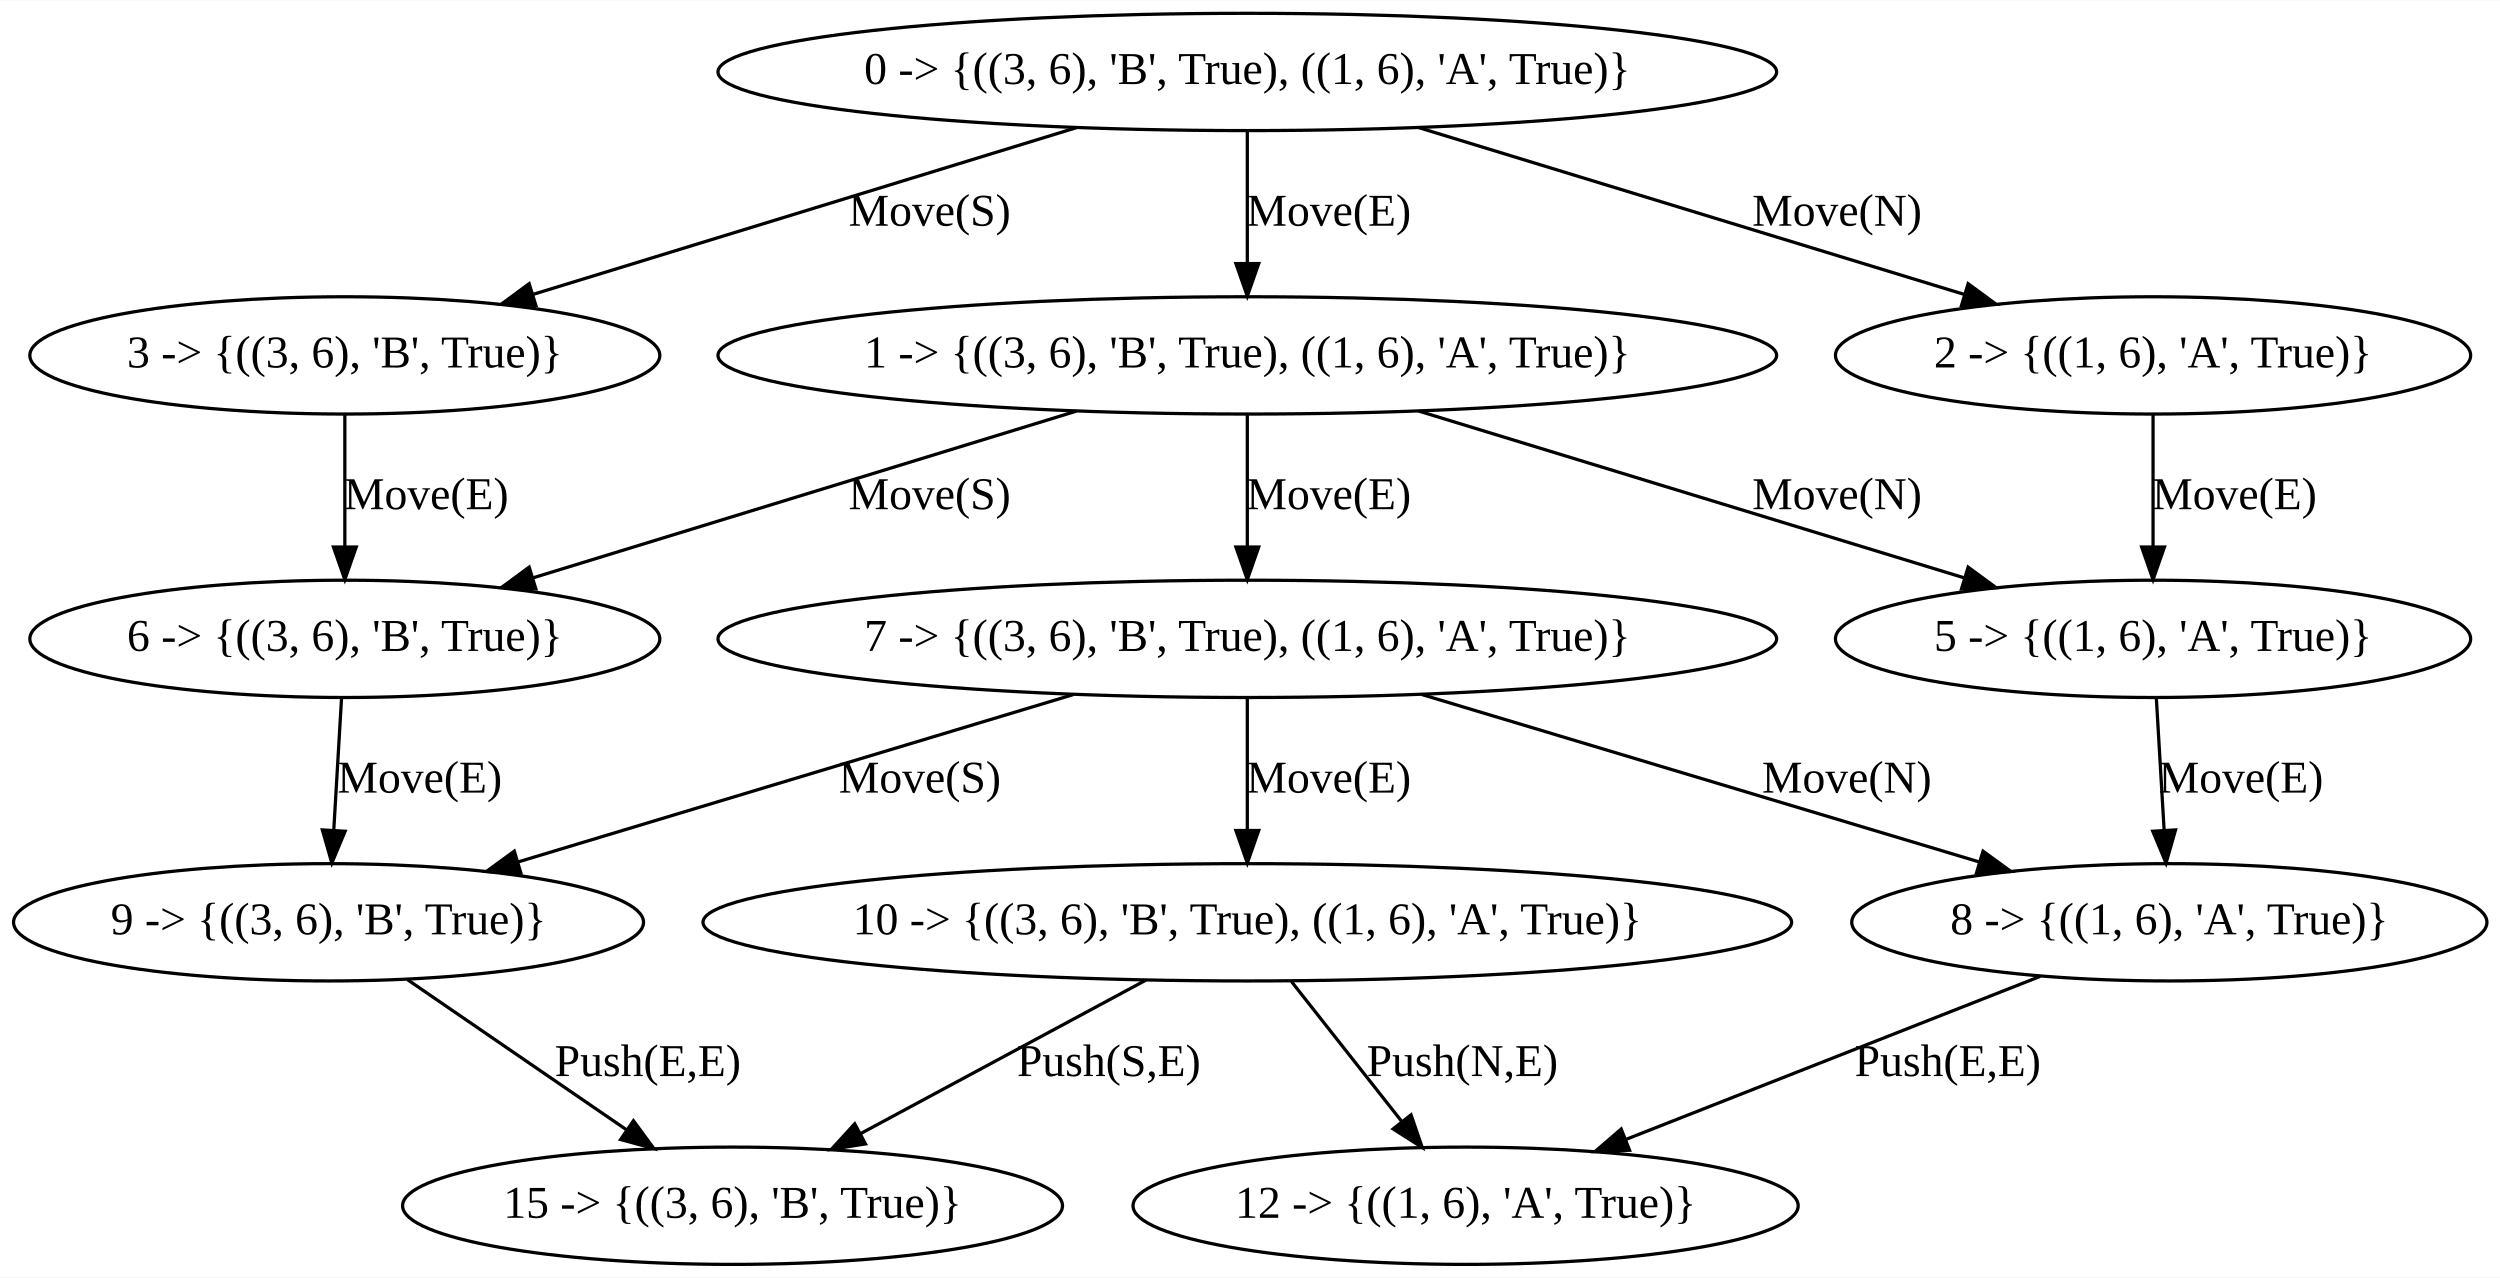
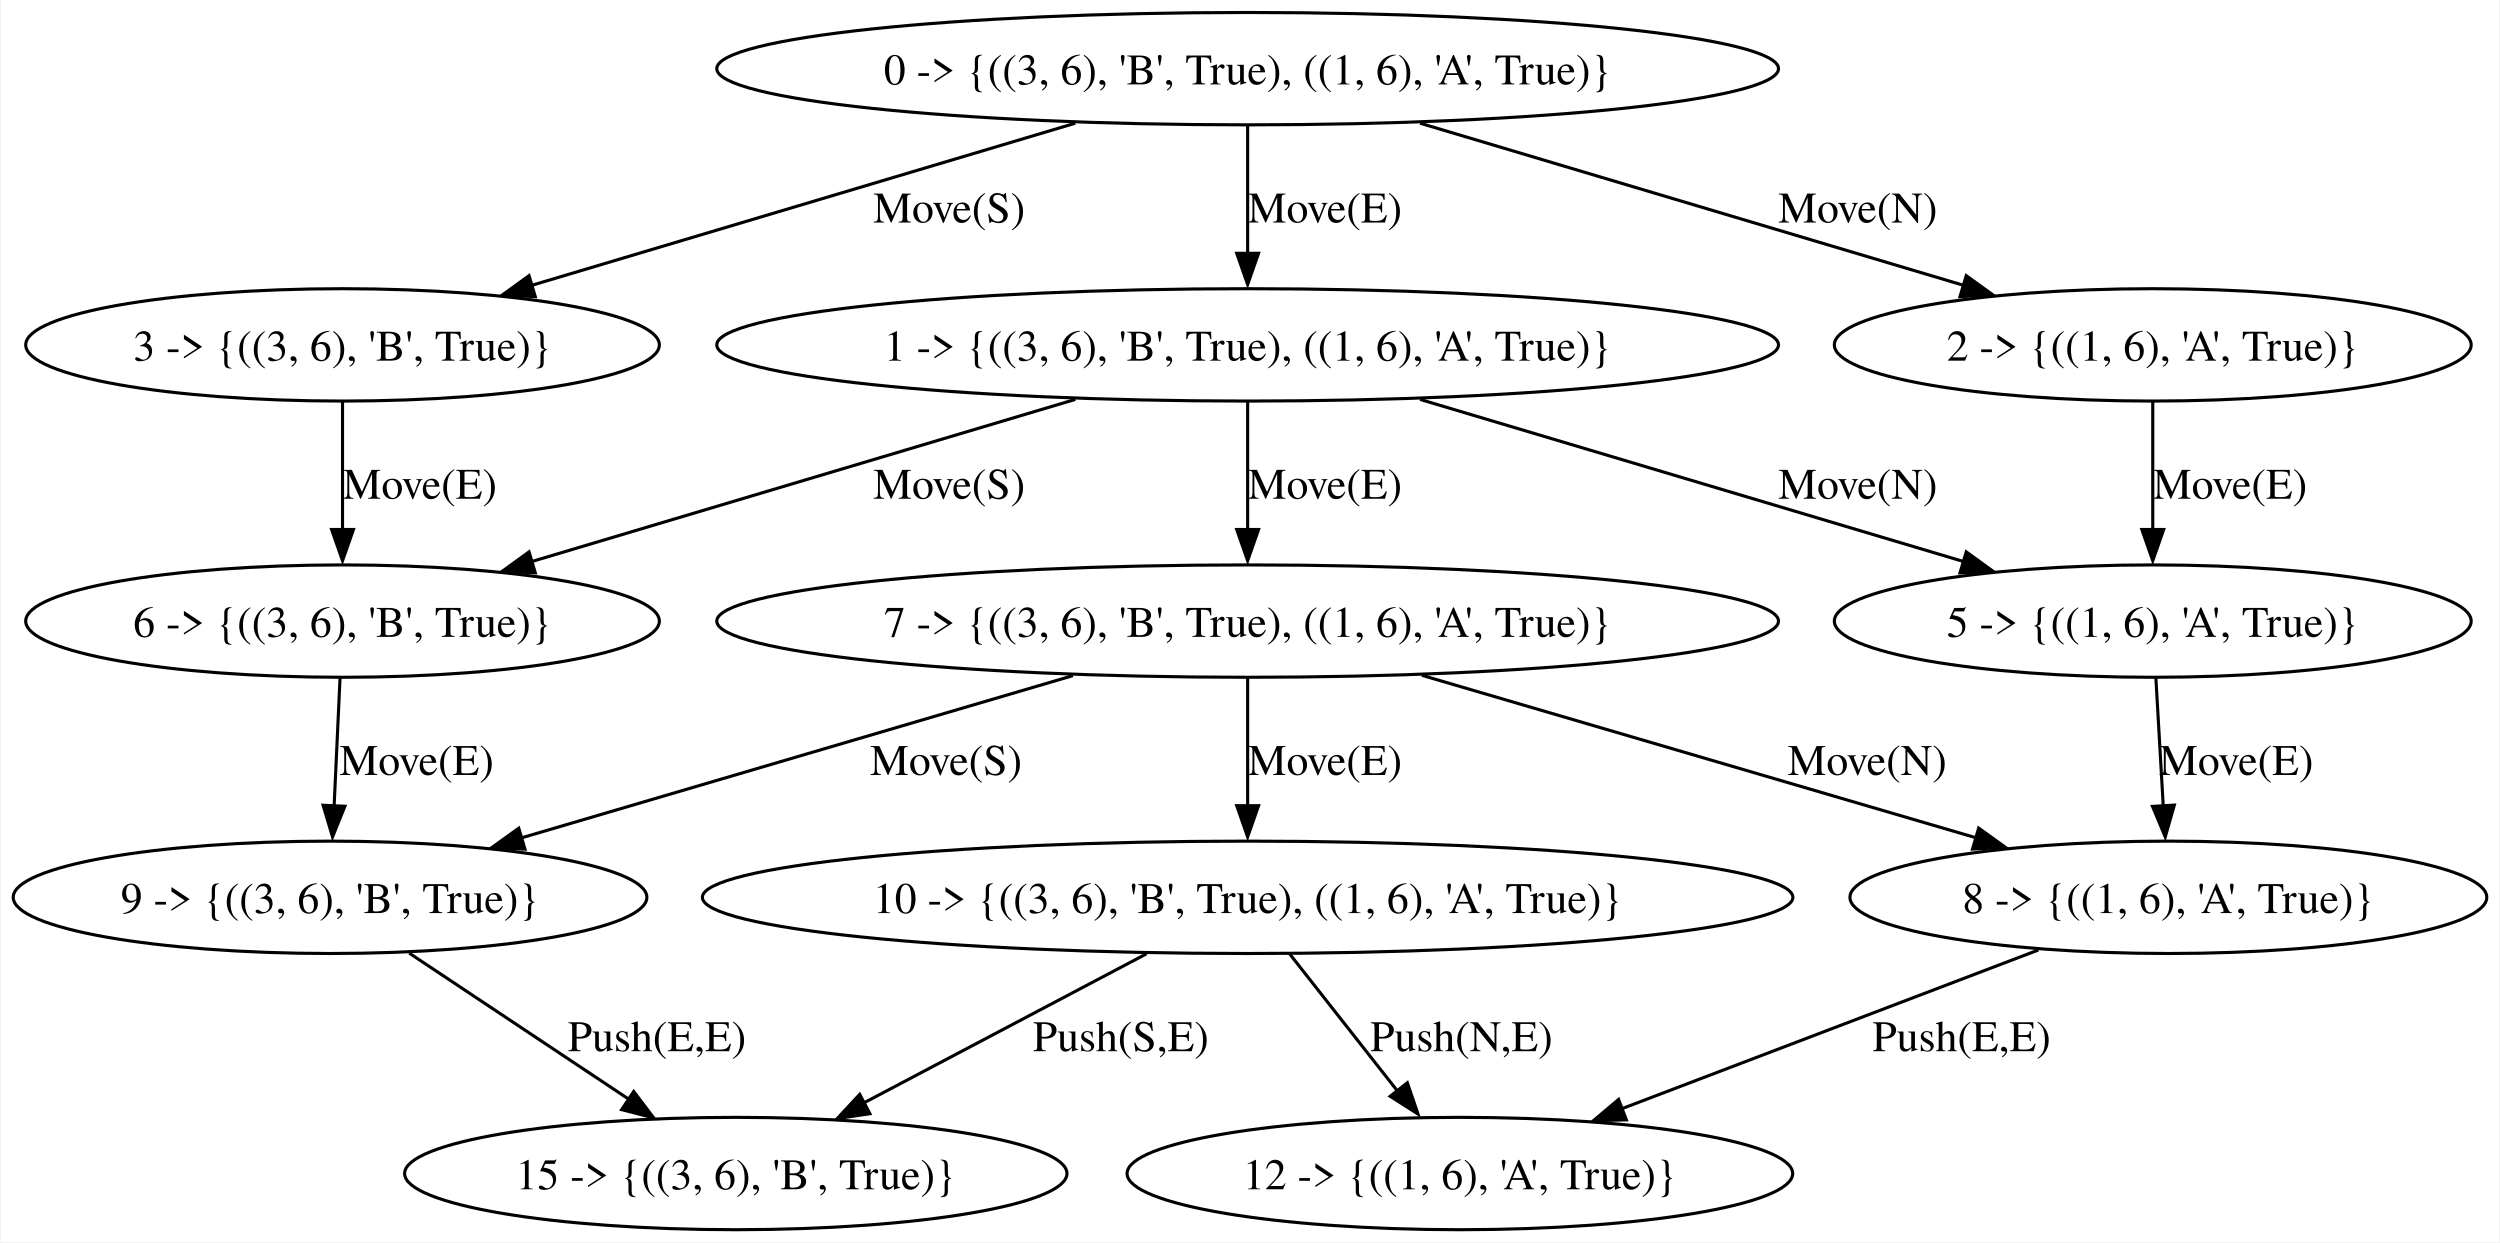
- <svg xmlns="http://www.w3.org/2000/svg" width="767pt" height="392pt" viewBox="0.00 0.00 767.33 392.00">
-   <g id="graph0" class="graph" transform="scale(1 1) rotate(0) translate(4 388)">
-     <polygon fill="white" stroke="transparent" points="-4,4 -4,-388 763.33,-388 763.33,4 -4,4" />
+ <svg xmlns="http://www.w3.org/2000/svg" width="801pt" height="398pt" viewBox="0.00 0.00 800.53 398.00">
+   <g id="graph0" class="graph" transform="scale(1 1) rotate(0) translate(4 394)">
+     <polygon fill="white" stroke="none" points="-4,4 -4,-394 796.53,-394 796.53,4 -4,4" />
    <g id="node1" class="node">
-       <ellipse fill="none" stroke="black" cx="378.84" cy="-366" rx="162.47" ry="18" />
-       <text text-anchor="middle" x="378.84" y="-362.3" font-family="Times New Roman,serif" font-size="14.00">0 -&gt; {((3, 6), 'B', True), ((1, 6), 'A', True)}</text>
+       <ellipse fill="none" stroke="black" cx="395.51" cy="-372" rx="170.09" ry="18" />
+       <text text-anchor="middle" x="395.51" y="-366.95" font-family="Times,serif" font-size="14.00">0 -&gt; {((3, 6), 'B', True), ((1, 6), 'A', True)}</text>
    </g>
    <g id="node2" class="node">
-       <ellipse fill="none" stroke="black" cx="378.84" cy="-279" rx="162.47" ry="18" />
-       <text text-anchor="middle" x="378.84" y="-275.3" font-family="Times New Roman,serif" font-size="14.00">1 -&gt; {((3, 6), 'B', True), ((1, 6), 'A', True)}</text>
+       <ellipse fill="none" stroke="black" cx="395.51" cy="-283.5" rx="170.09" ry="18" />
+       <text text-anchor="middle" x="395.51" y="-278.45" font-family="Times,serif" font-size="14.00">1 -&gt; {((3, 6), 'B', True), ((1, 6), 'A', True)}</text>
    </g>
    <g id="edge13" class="edge">
-       <path fill="none" stroke="black" d="M378.84,-347.8C378.84,-336.16 378.84,-320.55 378.84,-307.24" />
-       <polygon fill="black" stroke="black" points="382.34,-307.18 378.84,-297.18 375.34,-307.18 382.34,-307.18" />
-       <text text-anchor="middle" x="403.84" y="-318.8" font-family="Times New Roman,serif" font-size="14.00">Move(E)</text>
+       <path fill="none" stroke="black" d="M395.51,-353.91C395.51,-342.14 395.51,-326.23 395.51,-312.61" />
+       <polygon fill="black" stroke="black" points="399.01,-312.85 395.51,-302.85 392.01,-312.85 399.01,-312.85" />
+       <text text-anchor="middle" x="420.26" y="-322.7" font-family="Times,serif" font-size="14.00">Move(E)</text>
    </g>
    <g id="node11" class="node">
-       <ellipse fill="none" stroke="black" cx="101.84" cy="-279" rx="96.68" ry="18" />
-       <text text-anchor="middle" x="101.84" y="-275.3" font-family="Times New Roman,serif" font-size="14.00">3 -&gt; {((3, 6), 'B', True)}</text>
+       <ellipse fill="none" stroke="black" cx="105.51" cy="-283.5" rx="101.51" ry="18" />
+       <text text-anchor="middle" x="105.51" y="-278.45" font-family="Times,serif" font-size="14.00">3 -&gt; {((3, 6), 'B', True)}</text>
    </g>
    <g id="edge15" class="edge">
-       <path fill="none" stroke="black" d="M326.41,-348.91C278.87,-334.32 208.91,-312.86 159.74,-297.77" />
-       <polygon fill="black" stroke="black" points="160.47,-294.33 149.89,-294.74 158.42,-301.02 160.47,-294.33" />
-       <text text-anchor="middle" x="281.34" y="-318.8" font-family="Times New Roman,serif" font-size="14.00">Move(S)</text>
+       <path fill="none" stroke="black" d="M340.28,-354.53C290.47,-339.67 217.35,-317.86 165.98,-302.54" />
+       <polygon fill="black" stroke="black" points="167.27,-298.97 156.69,-299.47 165.27,-305.68 167.27,-298.97" />
+       <text text-anchor="middle" x="299.88" y="-322.7" font-family="Times,serif" font-size="14.00">Move(S)</text>
    </g>
    <g id="node12" class="node">
-       <ellipse fill="none" stroke="black" cx="656.84" cy="-279" rx="97.48" ry="18" />
-       <text text-anchor="middle" x="656.84" y="-275.3" font-family="Times New Roman,serif" font-size="14.00">2 -&gt; {((1, 6), 'A', True)}</text>
+       <ellipse fill="none" stroke="black" cx="685.51" cy="-283.5" rx="102.02" ry="18" />
+       <text text-anchor="middle" x="685.51" y="-278.45" font-family="Times,serif" font-size="14.00">2 -&gt; {((1, 6), 'A', True)}</text>
    </g>
    <g id="edge17" class="edge">
-       <path fill="none" stroke="black" d="M431.46,-348.91C479.27,-334.29 549.68,-312.77 599.04,-297.67" />
-       <polygon fill="black" stroke="black" points="600.08,-301.01 608.62,-294.74 598.04,-294.32 600.08,-301.01" />
-       <text text-anchor="middle" x="559.84" y="-318.8" font-family="Times New Roman,serif" font-size="14.00">Move(N)</text>
+       <path fill="none" stroke="black" d="M450.74,-354.53C500.55,-339.67 573.67,-317.86 625.04,-302.54" />
+       <polygon fill="black" stroke="black" points="625.75,-305.68 634.33,-299.47 623.75,-298.97 625.75,-305.68" />
+       <text text-anchor="middle" x="591.01" y="-322.7" font-family="Times,serif" font-size="14.00">Move(N)</text>
    </g>
    <g id="node3" class="node">
-       <ellipse fill="none" stroke="black" cx="101.84" cy="-192" rx="96.68" ry="18" />
-       <text text-anchor="middle" x="101.84" y="-188.3" font-family="Times New Roman,serif" font-size="14.00">6 -&gt; {((3, 6), 'B', True)}</text>
+       <ellipse fill="none" stroke="black" cx="105.51" cy="-195" rx="101.51" ry="18" />
+       <text text-anchor="middle" x="105.51" y="-189.95" font-family="Times,serif" font-size="14.00">6 -&gt; {((3, 6), 'B', True)}</text>
    </g>
    <g id="edge3" class="edge">
-       <path fill="none" stroke="black" d="M326.41,-261.91C278.87,-247.32 208.91,-225.86 159.74,-210.77" />
-       <polygon fill="black" stroke="black" points="160.47,-207.33 149.89,-207.74 158.42,-214.02 160.47,-207.33" />
-       <text text-anchor="middle" x="281.34" y="-231.8" font-family="Times New Roman,serif" font-size="14.00">Move(S)</text>
+       <path fill="none" stroke="black" d="M340.28,-266.03C290.47,-251.17 217.35,-229.36 165.98,-214.04" />
+       <polygon fill="black" stroke="black" points="167.27,-210.47 156.69,-210.97 165.27,-217.18 167.27,-210.47" />
+       <text text-anchor="middle" x="299.88" y="-234.2" font-family="Times,serif" font-size="14.00">Move(S)</text>
    </g>
    <g id="node6" class="node">
-       <ellipse fill="none" stroke="black" cx="378.84" cy="-192" rx="162.47" ry="18" />
-       <text text-anchor="middle" x="378.84" y="-188.3" font-family="Times New Roman,serif" font-size="14.00">7 -&gt; {((3, 6), 'B', True), ((1, 6), 'A', True)}</text>
+       <ellipse fill="none" stroke="black" cx="395.51" cy="-195" rx="170.09" ry="18" />
+       <text text-anchor="middle" x="395.51" y="-189.95" font-family="Times,serif" font-size="14.00">7 -&gt; {((3, 6), 'B', True), ((1, 6), 'A', True)}</text>
    </g>
    <g id="edge10" class="edge">
-       <path fill="none" stroke="black" d="M378.84,-260.8C378.84,-249.16 378.84,-233.55 378.84,-220.24" />
-       <polygon fill="black" stroke="black" points="382.34,-220.18 378.84,-210.18 375.34,-220.18 382.34,-220.18" />
-       <text text-anchor="middle" x="403.84" y="-231.8" font-family="Times New Roman,serif" font-size="14.00">Move(E)</text>
+       <path fill="none" stroke="black" d="M395.51,-265.41C395.51,-253.64 395.51,-237.73 395.51,-224.11" />
+       <polygon fill="black" stroke="black" points="399.01,-224.35 395.51,-214.35 392.01,-224.35 399.01,-224.35" />
+       <text text-anchor="middle" x="420.26" y="-234.2" font-family="Times,serif" font-size="14.00">Move(E)</text>
    </g>
    <g id="node10" class="node">
-       <ellipse fill="none" stroke="black" cx="656.84" cy="-192" rx="97.48" ry="18" />
-       <text text-anchor="middle" x="656.84" y="-188.3" font-family="Times New Roman,serif" font-size="14.00">5 -&gt; {((1, 6), 'A', True)}</text>
+       <ellipse fill="none" stroke="black" cx="685.51" cy="-195" rx="102.02" ry="18" />
+       <text text-anchor="middle" x="685.51" y="-189.95" font-family="Times,serif" font-size="14.00">5 -&gt; {((1, 6), 'A', True)}</text>
    </g>
    <g id="edge12" class="edge">
-       <path fill="none" stroke="black" d="M431.46,-261.91C479.27,-247.29 549.68,-225.77 599.04,-210.67" />
-       <polygon fill="black" stroke="black" points="600.08,-214.01 608.62,-207.74 598.04,-207.32 600.08,-214.01" />
-       <text text-anchor="middle" x="559.84" y="-231.8" font-family="Times New Roman,serif" font-size="14.00">Move(N)</text>
+       <path fill="none" stroke="black" d="M450.74,-266.03C500.55,-251.17 573.67,-229.36 625.04,-214.04" />
+       <polygon fill="black" stroke="black" points="625.75,-217.18 634.33,-210.97 623.75,-210.47 625.75,-217.18" />
+       <text text-anchor="middle" x="591.01" y="-234.2" font-family="Times,serif" font-size="14.00">Move(N)</text>
    </g>
    <g id="node4" class="node">
-       <ellipse fill="none" stroke="black" cx="96.84" cy="-105" rx="96.68" ry="18" />
-       <text text-anchor="middle" x="96.84" y="-101.3" font-family="Times New Roman,serif" font-size="14.00">9 -&gt; {((3, 6), 'B', True)}</text>
+       <ellipse fill="none" stroke="black" cx="101.51" cy="-106.5" rx="101.51" ry="18" />
+       <text text-anchor="middle" x="101.51" y="-101.45" font-family="Times,serif" font-size="14.00">9 -&gt; {((3, 6), 'B', True)}</text>
    </g>
    <g id="edge2" class="edge">
-       <path fill="none" stroke="black" d="M100.83,-173.8C100.15,-162.16 99.23,-146.55 98.44,-133.24" />
-       <polygon fill="black" stroke="black" points="101.93,-132.95 97.85,-123.18 94.95,-133.36 101.93,-132.95" />
-       <text text-anchor="middle" x="124.84" y="-144.8" font-family="Times New Roman,serif" font-size="14.00">Move(E)</text>
+       <path fill="none" stroke="black" d="M104.72,-176.91C104.17,-165.14 103.44,-149.23 102.81,-135.61" />
+       <polygon fill="black" stroke="black" points="106.27,-135.68 102.31,-125.85 99.28,-136 106.27,-135.68" />
+       <text text-anchor="middle" x="129.26" y="-145.7" font-family="Times,serif" font-size="14.00">Move(E)</text>
    </g>
    <g id="node5" class="node">
-       <ellipse fill="none" stroke="black" cx="220.84" cy="-18" rx="101.28" ry="18" />
-       <text text-anchor="middle" x="220.84" y="-14.3" font-family="Times New Roman,serif" font-size="14.00">15 -&gt; {((3, 6), 'B', True)}</text>
+       <ellipse fill="none" stroke="black" cx="231.51" cy="-18" rx="106.11" ry="18" />
+       <text text-anchor="middle" x="231.51" y="-12.95" font-family="Times,serif" font-size="14.00">15 -&gt; {((3, 6), 'B', True)}</text>
    </g>
    <g id="edge1" class="edge">
-       <path fill="none" stroke="black" d="M121.04,-87.41C140.25,-74.25 167.27,-55.72 188.36,-41.27" />
-       <polygon fill="black" stroke="black" points="190.43,-44.09 196.7,-35.55 186.47,-38.32 190.43,-44.09" />
-       <text text-anchor="middle" x="194.84" y="-57.8" font-family="Times New Roman,serif" font-size="14.00">Push(E,E)</text>
+       <path fill="none" stroke="black" d="M126.88,-88.62C146.93,-75.28 175.1,-56.54 197.16,-41.86" />
+       <polygon fill="black" stroke="black" points="198.81,-44.29 205.2,-35.84 194.93,-38.47 198.81,-44.29" />
+       <text text-anchor="middle" x="206.26" y="-57.2" font-family="Times,serif" font-size="14.00">Push(E,E)</text>
    </g>
    <g id="edge4" class="edge">
-       <path fill="none" stroke="black" d="M325.47,-174.91C276.82,-160.25 205.1,-138.63 155.01,-123.53" />
-       <polygon fill="black" stroke="black" points="155.87,-120.14 145.29,-120.6 153.85,-126.84 155.87,-120.14" />
-       <text text-anchor="middle" x="278.34" y="-144.8" font-family="Times New Roman,serif" font-size="14.00">Move(S)</text>
+       <path fill="none" stroke="black" d="M339.52,-177.53C289.02,-162.67 214.89,-140.86 162.81,-125.54" />
+       <polygon fill="black" stroke="black" points="163.96,-121.93 153.38,-122.47 161.98,-128.65 163.96,-121.93" />
+       <text text-anchor="middle" x="298.88" y="-145.7" font-family="Times,serif" font-size="14.00">Move(S)</text>
    </g>
    <g id="node7" class="node">
-       <ellipse fill="none" stroke="black" cx="378.84" cy="-105" rx="167.07" ry="18" />
-       <text text-anchor="middle" x="378.84" y="-101.3" font-family="Times New Roman,serif" font-size="14.00">10 -&gt; {((3, 6), 'B', True), ((1, 6), 'A', True)}</text>
+       <ellipse fill="none" stroke="black" cx="395.51" cy="-106.5" rx="174.7" ry="18" />
+       <text text-anchor="middle" x="395.51" y="-101.45" font-family="Times,serif" font-size="14.00">10 -&gt; {((3, 6), 'B', True), ((1, 6), 'A', True)}</text>
    </g>
    <g id="edge7" class="edge">
-       <path fill="none" stroke="black" d="M378.84,-173.8C378.84,-162.16 378.84,-146.55 378.84,-133.24" />
-       <polygon fill="black" stroke="black" points="382.34,-133.18 378.84,-123.18 375.34,-133.18 382.34,-133.18" />
-       <text text-anchor="middle" x="403.84" y="-144.8" font-family="Times New Roman,serif" font-size="14.00">Move(E)</text>
+       <path fill="none" stroke="black" d="M395.51,-176.91C395.51,-165.14 395.51,-149.23 395.51,-135.61" />
+       <polygon fill="black" stroke="black" points="399.01,-135.85 395.51,-125.85 392.01,-135.85 399.01,-135.85" />
+       <text text-anchor="middle" x="420.26" y="-145.7" font-family="Times,serif" font-size="14.00">Move(E)</text>
    </g>
    <g id="node9" class="node">
-       <ellipse fill="none" stroke="black" cx="661.84" cy="-105" rx="97.48" ry="18" />
-       <text text-anchor="middle" x="661.84" y="-101.3" font-family="Times New Roman,serif" font-size="14.00">8 -&gt; {((1, 6), 'A', True)}</text>
+       <ellipse fill="none" stroke="black" cx="690.51" cy="-106.5" rx="102.02" ry="18" />
+       <text text-anchor="middle" x="690.51" y="-101.45" font-family="Times,serif" font-size="14.00">8 -&gt; {((1, 6), 'A', True)}</text>
    </g>
    <g id="edge9" class="edge">
-       <path fill="none" stroke="black" d="M432.4,-174.91C481.23,-160.25 553.19,-138.63 603.47,-123.53" />
-       <polygon fill="black" stroke="black" points="604.65,-126.83 613.22,-120.6 602.64,-120.13 604.65,-126.83" />
-       <text text-anchor="middle" x="562.84" y="-144.8" font-family="Times New Roman,serif" font-size="14.00">Move(N)</text>
+       <path fill="none" stroke="black" d="M451.34,-177.63C501.97,-162.78 576.48,-140.93 628.85,-125.58" />
+       <polygon fill="black" stroke="black" points="629.73,-128.68 638.34,-122.5 627.76,-121.96 629.73,-128.68" />
+       <text text-anchor="middle" x="594.01" y="-145.7" font-family="Times,serif" font-size="14.00">Move(N)</text>
    </g>
    <g id="edge5" class="edge">
-       <path fill="none" stroke="black" d="M347.63,-87.21C322.5,-73.69 287.04,-54.61 260,-40.07" />
-       <polygon fill="black" stroke="black" points="261.65,-36.98 251.19,-35.33 258.34,-43.15 261.65,-36.98" />
-       <text text-anchor="middle" x="336.34" y="-57.8" font-family="Times New Roman,serif" font-size="14.00">Push(S,E)</text>
+       <path fill="none" stroke="black" d="M363.11,-88.41C337.14,-74.71 300.54,-55.41 272.53,-40.63" />
+       <polygon fill="black" stroke="black" points="274.48,-37.18 264.01,-35.61 271.22,-43.37 274.48,-37.18" />
+       <text text-anchor="middle" x="354.88" y="-57.2" font-family="Times,serif" font-size="14.00">Push(S,E)</text>
    </g>
    <g id="node8" class="node">
-       <ellipse fill="none" stroke="black" cx="445.84" cy="-18" rx="102.08" ry="18" />
-       <text text-anchor="middle" x="445.84" y="-14.3" font-family="Times New Roman,serif" font-size="14.00">12 -&gt; {((1, 6), 'A', True)}</text>
+       <ellipse fill="none" stroke="black" cx="463.51" cy="-18" rx="106.63" ry="18" />
+       <text text-anchor="middle" x="463.51" y="-12.95" font-family="Times,serif" font-size="14.00">12 -&gt; {((1, 6), 'A', True)}</text>
    </g>
    <g id="edge6" class="edge">
-       <path fill="none" stroke="black" d="M392.4,-86.8C402.09,-74.51 415.28,-57.77 426.13,-44.01" />
-       <polygon fill="black" stroke="black" points="429.09,-45.91 432.53,-35.89 423.59,-41.57 429.09,-45.91" />
-       <text text-anchor="middle" x="444.84" y="-57.8" font-family="Times New Roman,serif" font-size="14.00">Push(N,E)</text>
+       <path fill="none" stroke="black" d="M408.94,-88.41C418.82,-75.85 432.39,-58.58 443.53,-44.41" />
+       <polygon fill="black" stroke="black" points="446.67,-47.08 450.1,-37.05 441.17,-42.75 446.67,-47.08" />
+       <text text-anchor="middle" x="464.01" y="-57.2" font-family="Times,serif" font-size="14.00">Push(N,E)</text>
    </g>
    <g id="edge8" class="edge">
-       <path fill="none" stroke="black" d="M622.22,-88.41C586.41,-74.32 533.55,-53.51 495.04,-38.36" />
-       <polygon fill="black" stroke="black" points="496.16,-35.04 485.57,-34.64 493.6,-41.55 496.16,-35.04" />
-       <text text-anchor="middle" x="593.84" y="-57.8" font-family="Times New Roman,serif" font-size="14.00">Push(E,E)</text>
+       <path fill="none" stroke="black" d="M648.87,-89.63C611.31,-75.32 555.91,-54.21 515.47,-38.8" />
+       <polygon fill="black" stroke="black" points="516.85,-35.2 506.26,-34.91 514.36,-41.74 516.85,-35.2" />
+       <text text-anchor="middle" x="624.26" y="-57.2" font-family="Times,serif" font-size="14.00">Push(E,E)</text>
    </g>
    <g id="edge11" class="edge">
-       <path fill="none" stroke="black" d="M657.85,-173.8C658.54,-162.16 659.46,-146.55 660.24,-133.24" />
-       <polygon fill="black" stroke="black" points="663.74,-133.36 660.83,-123.18 656.75,-132.95 663.74,-133.36" />
-       <text text-anchor="middle" x="683.84" y="-144.8" font-family="Times New Roman,serif" font-size="14.00">Move(E)</text>
+       <path fill="none" stroke="black" d="M686.5,-176.91C687.18,-165.14 688.1,-149.23 688.88,-135.61" />
+       <polygon fill="black" stroke="black" points="692.42,-136.04 689.51,-125.85 685.43,-135.63 692.42,-136.04" />
+       <text text-anchor="middle" x="712.26" y="-145.7" font-family="Times,serif" font-size="14.00">Move(E)</text>
    </g>
    <g id="edge14" class="edge">
-       <path fill="none" stroke="black" d="M101.84,-260.8C101.84,-249.16 101.84,-233.55 101.84,-220.24" />
-       <polygon fill="black" stroke="black" points="105.34,-220.18 101.84,-210.18 98.34,-220.18 105.34,-220.18" />
-       <text text-anchor="middle" x="126.84" y="-231.8" font-family="Times New Roman,serif" font-size="14.00">Move(E)</text>
+       <path fill="none" stroke="black" d="M105.51,-265.41C105.51,-253.64 105.51,-237.73 105.51,-224.11" />
+       <polygon fill="black" stroke="black" points="109.01,-224.35 105.51,-214.35 102.01,-224.35 109.01,-224.35" />
+       <text text-anchor="middle" x="130.26" y="-234.2" font-family="Times,serif" font-size="14.00">Move(E)</text>
    </g>
    <g id="edge16" class="edge">
-       <path fill="none" stroke="black" d="M656.84,-260.8C656.84,-249.16 656.84,-233.55 656.84,-220.24" />
-       <polygon fill="black" stroke="black" points="660.34,-220.18 656.84,-210.18 653.34,-220.18 660.34,-220.18" />
-       <text text-anchor="middle" x="681.84" y="-231.8" font-family="Times New Roman,serif" font-size="14.00">Move(E)</text>
+       <path fill="none" stroke="black" d="M685.51,-265.41C685.51,-253.64 685.51,-237.73 685.51,-224.11" />
+       <polygon fill="black" stroke="black" points="689.01,-224.35 685.51,-214.35 682.01,-224.35 689.01,-224.35" />
+       <text text-anchor="middle" x="710.26" y="-234.2" font-family="Times,serif" font-size="14.00">Move(E)</text>
    </g>
  </g>
</svg>
